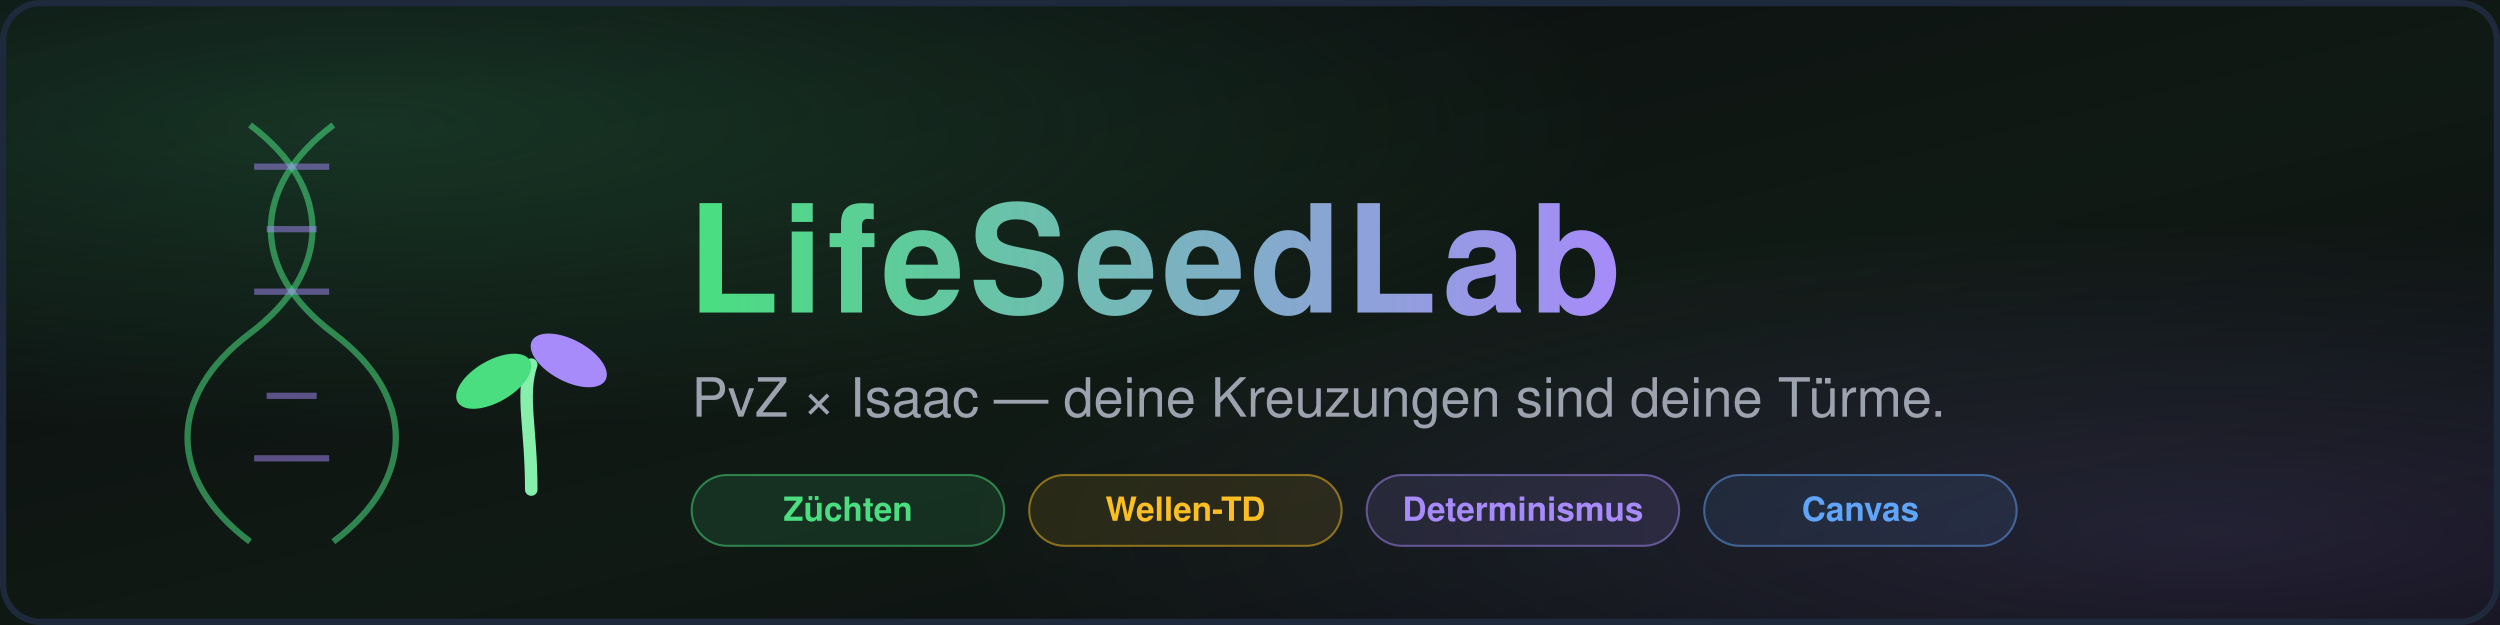
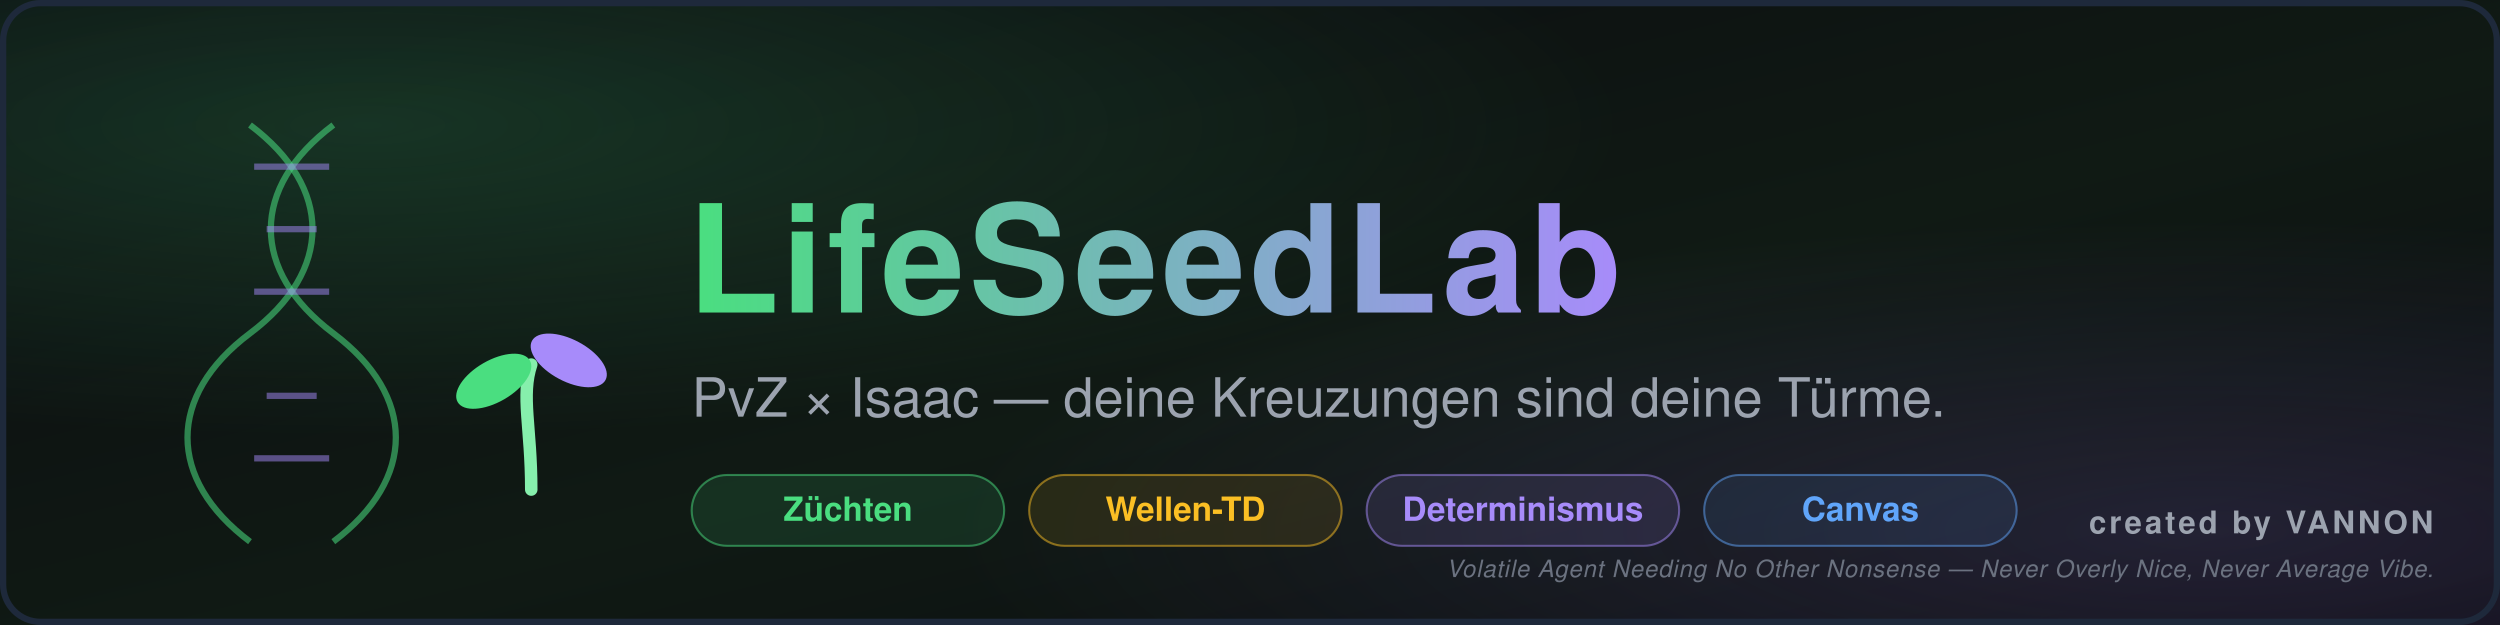
<svg xmlns="http://www.w3.org/2000/svg" width="1200" height="300" viewBox="0 0 1200 300">
  <defs>
    <linearGradient id="bg" x1="0" y1="0" x2="1" y2="1">
      <stop offset="0%" stop-color="#0a0a0f" />
      <stop offset="55%" stop-color="#101a14" />
      <stop offset="100%" stop-color="#0a0a0f" />
    </linearGradient>
    <linearGradient id="title" x1="0" y1="0" x2="1" y2="0">
      <stop offset="0%" stop-color="#4ade80" />
      <stop offset="100%" stop-color="#a78bfa" />
    </linearGradient>
    <radialGradient id="glow1" cx="0.15" cy="0.2" r="0.5">
      <stop offset="0%" stop-color="#4ade80" stop-opacity="0.18" />
      <stop offset="100%" stop-color="#4ade80" stop-opacity="0" />
    </radialGradient>
    <radialGradient id="glow2" cx="0.88" cy="0.85" r="0.5">
      <stop offset="0%" stop-color="#a78bfa" stop-opacity="0.15" />
      <stop offset="100%" stop-color="#a78bfa" stop-opacity="0" />
    </radialGradient>
  </defs>
  <rect width="1200" height="300" fill="url(#bg)" />
  <rect width="1200" height="300" fill="url(#glow1)" />
  <rect width="1200" height="300" fill="url(#glow2)" />
  <g stroke="#4ade80" stroke-opacity="0.55" stroke-width="3" fill="none">
    <path d="M 120 60 C 160 90, 160 130, 120 160 C 80 190, 80 230, 120 260" />
    <path d="M 160 60 C 120 90, 120 130, 160 160 C 200 190, 200 230, 160 260" />
  </g>
  <g stroke="#a78bfa" stroke-opacity="0.5" stroke-width="3">
    <line x1="122" y1="80" x2="158" y2="80" />
    <line x1="128" y1="110" x2="152" y2="110" />
    <line x1="122" y1="140" x2="158" y2="140" />
    <line x1="128" y1="190" x2="152" y2="190" />
    <line x1="122" y1="220" x2="158" y2="220" />
  </g>
  <g transform="translate(255,175)">
    <path d="M 0 60 C 0 30, -5 15, 0 0" stroke="#86efac" stroke-width="6" fill="none" stroke-linecap="round" />
    <ellipse cx="-18" cy="8" rx="20" ry="10" fill="#4ade80" transform="rotate(-30 -18 8)" />
    <ellipse cx="18" cy="-2" rx="20" ry="10" fill="#a78bfa" transform="rotate(28 18 -2)" />
  </g>
  <text x="330" y="150" font-family="Segoe UI, Helvetica, Arial, sans-serif" font-size="72" font-weight="800" fill="url(#title)" letter-spacing="2">LifeSeedLab</text>
  <text x="332" y="200" font-family="Segoe UI, Helvetica, Arial, sans-serif" font-size="26" fill="#9ca3af">PvZ × Isaac — deine Kreuzungen sind deine Türme.</text>
  <g font-family="Segoe UI, Helvetica, Arial, sans-serif" font-size="16" font-weight="600">
    <rect x="332" y="228" width="150" height="34" rx="17" fill="#4ade80" fill-opacity="0.12" stroke="#4ade80" stroke-opacity="0.5" />
    <text x="407" y="250" text-anchor="middle" fill="#4ade80">Züchten</text>
    <rect x="494" y="228" width="150" height="34" rx="17" fill="#fbbf24" fill-opacity="0.10" stroke="#fbbf24" stroke-opacity="0.5" />
    <text x="569" y="250" text-anchor="middle" fill="#fbbf24">Wellen-TD</text>
    <rect x="656" y="228" width="150" height="34" rx="17" fill="#a78bfa" fill-opacity="0.12" stroke="#a78bfa" stroke-opacity="0.5" />
    <text x="731" y="250" text-anchor="middle" fill="#a78bfa">Determinismus</text>
    <rect x="818" y="228" width="150" height="34" rx="17" fill="#60a5fa" fill-opacity="0.10" stroke="#60a5fa" stroke-opacity="0.5" />
    <text x="893" y="250" text-anchor="middle" fill="#60a5fa">Canvas</text>
  </g>
+   <text x="1168" y="256" text-anchor="end" font-family="Segoe UI, Helvetica, Arial, sans-serif" font-size="15" font-weight="600" fill="#9ca3af" letter-spacing="1.4">created by VANNON</text>
+   <text x="1168" y="277" text-anchor="end" font-family="Segoe UI, Helvetica, Arial, sans-serif" font-size="11.5" fill="#6b7280" letter-spacing="0.4" font-style="italic">Volatile Agent Needing No Other Nonsense — Never Overly Nice, Never Average Vibe.</text>
  <rect x="1.5" y="1.5" width="1197" height="297" rx="18" fill="none" stroke="#1e293b" stroke-width="3" />
</svg>
